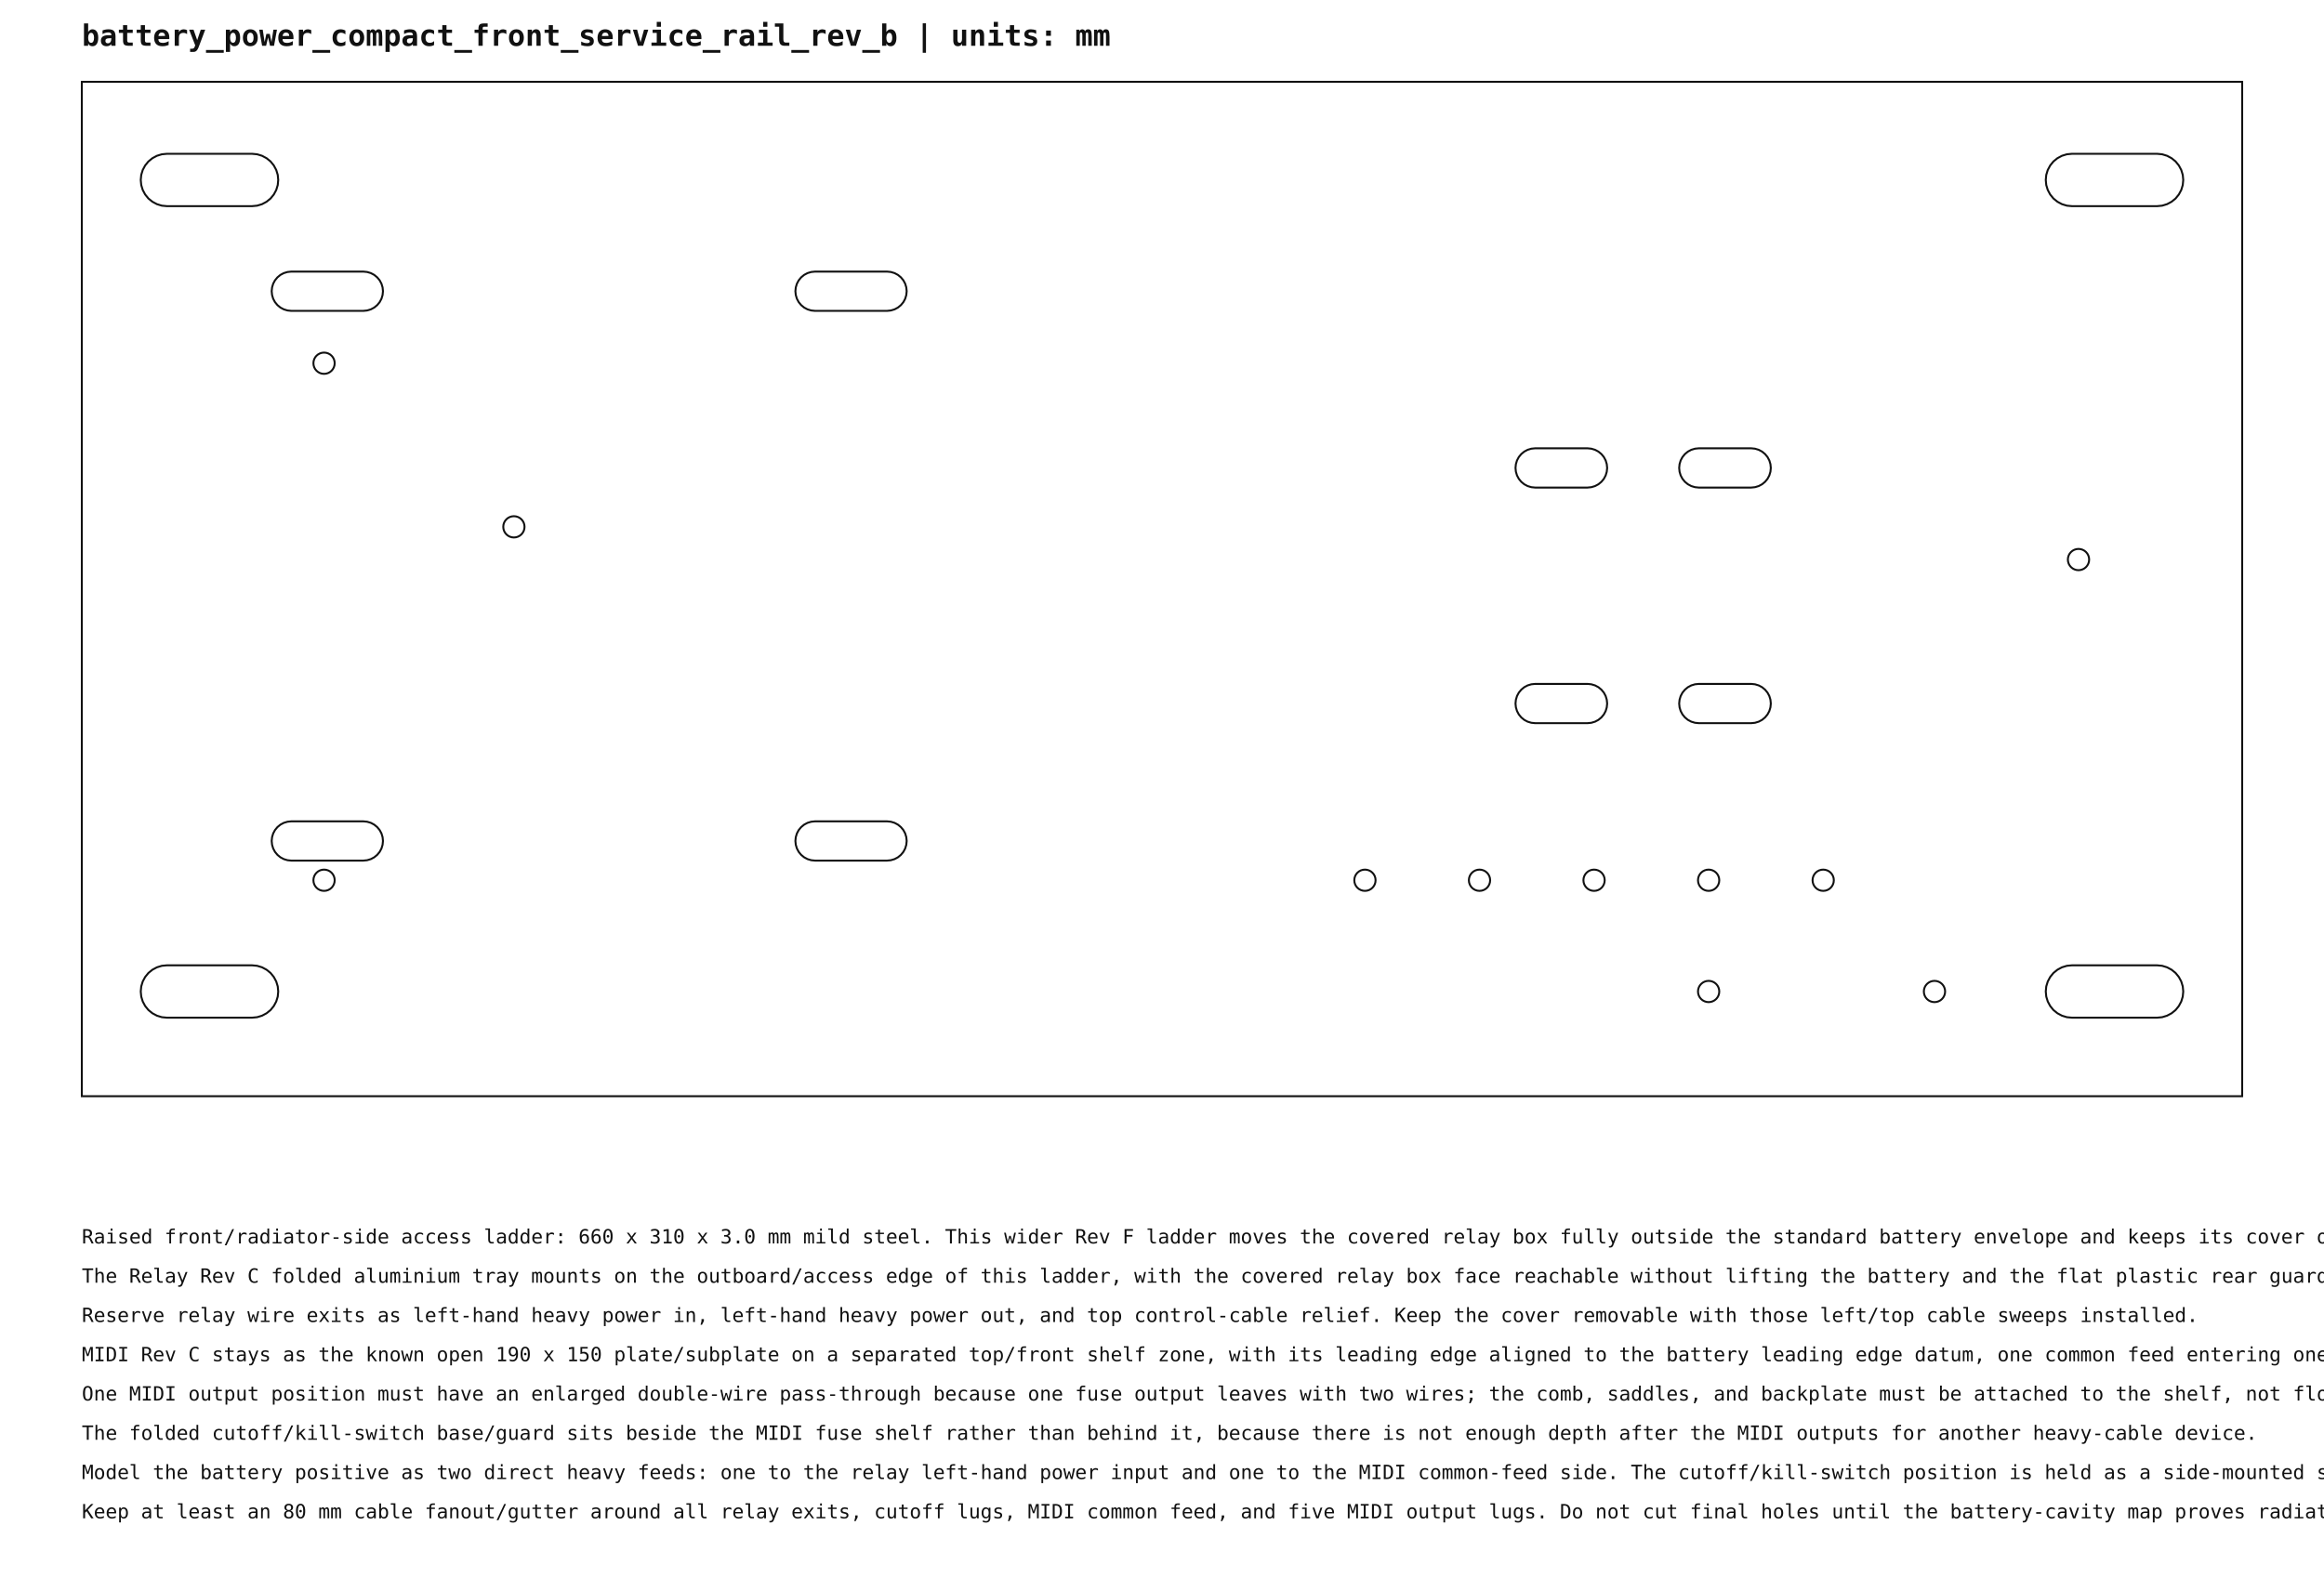
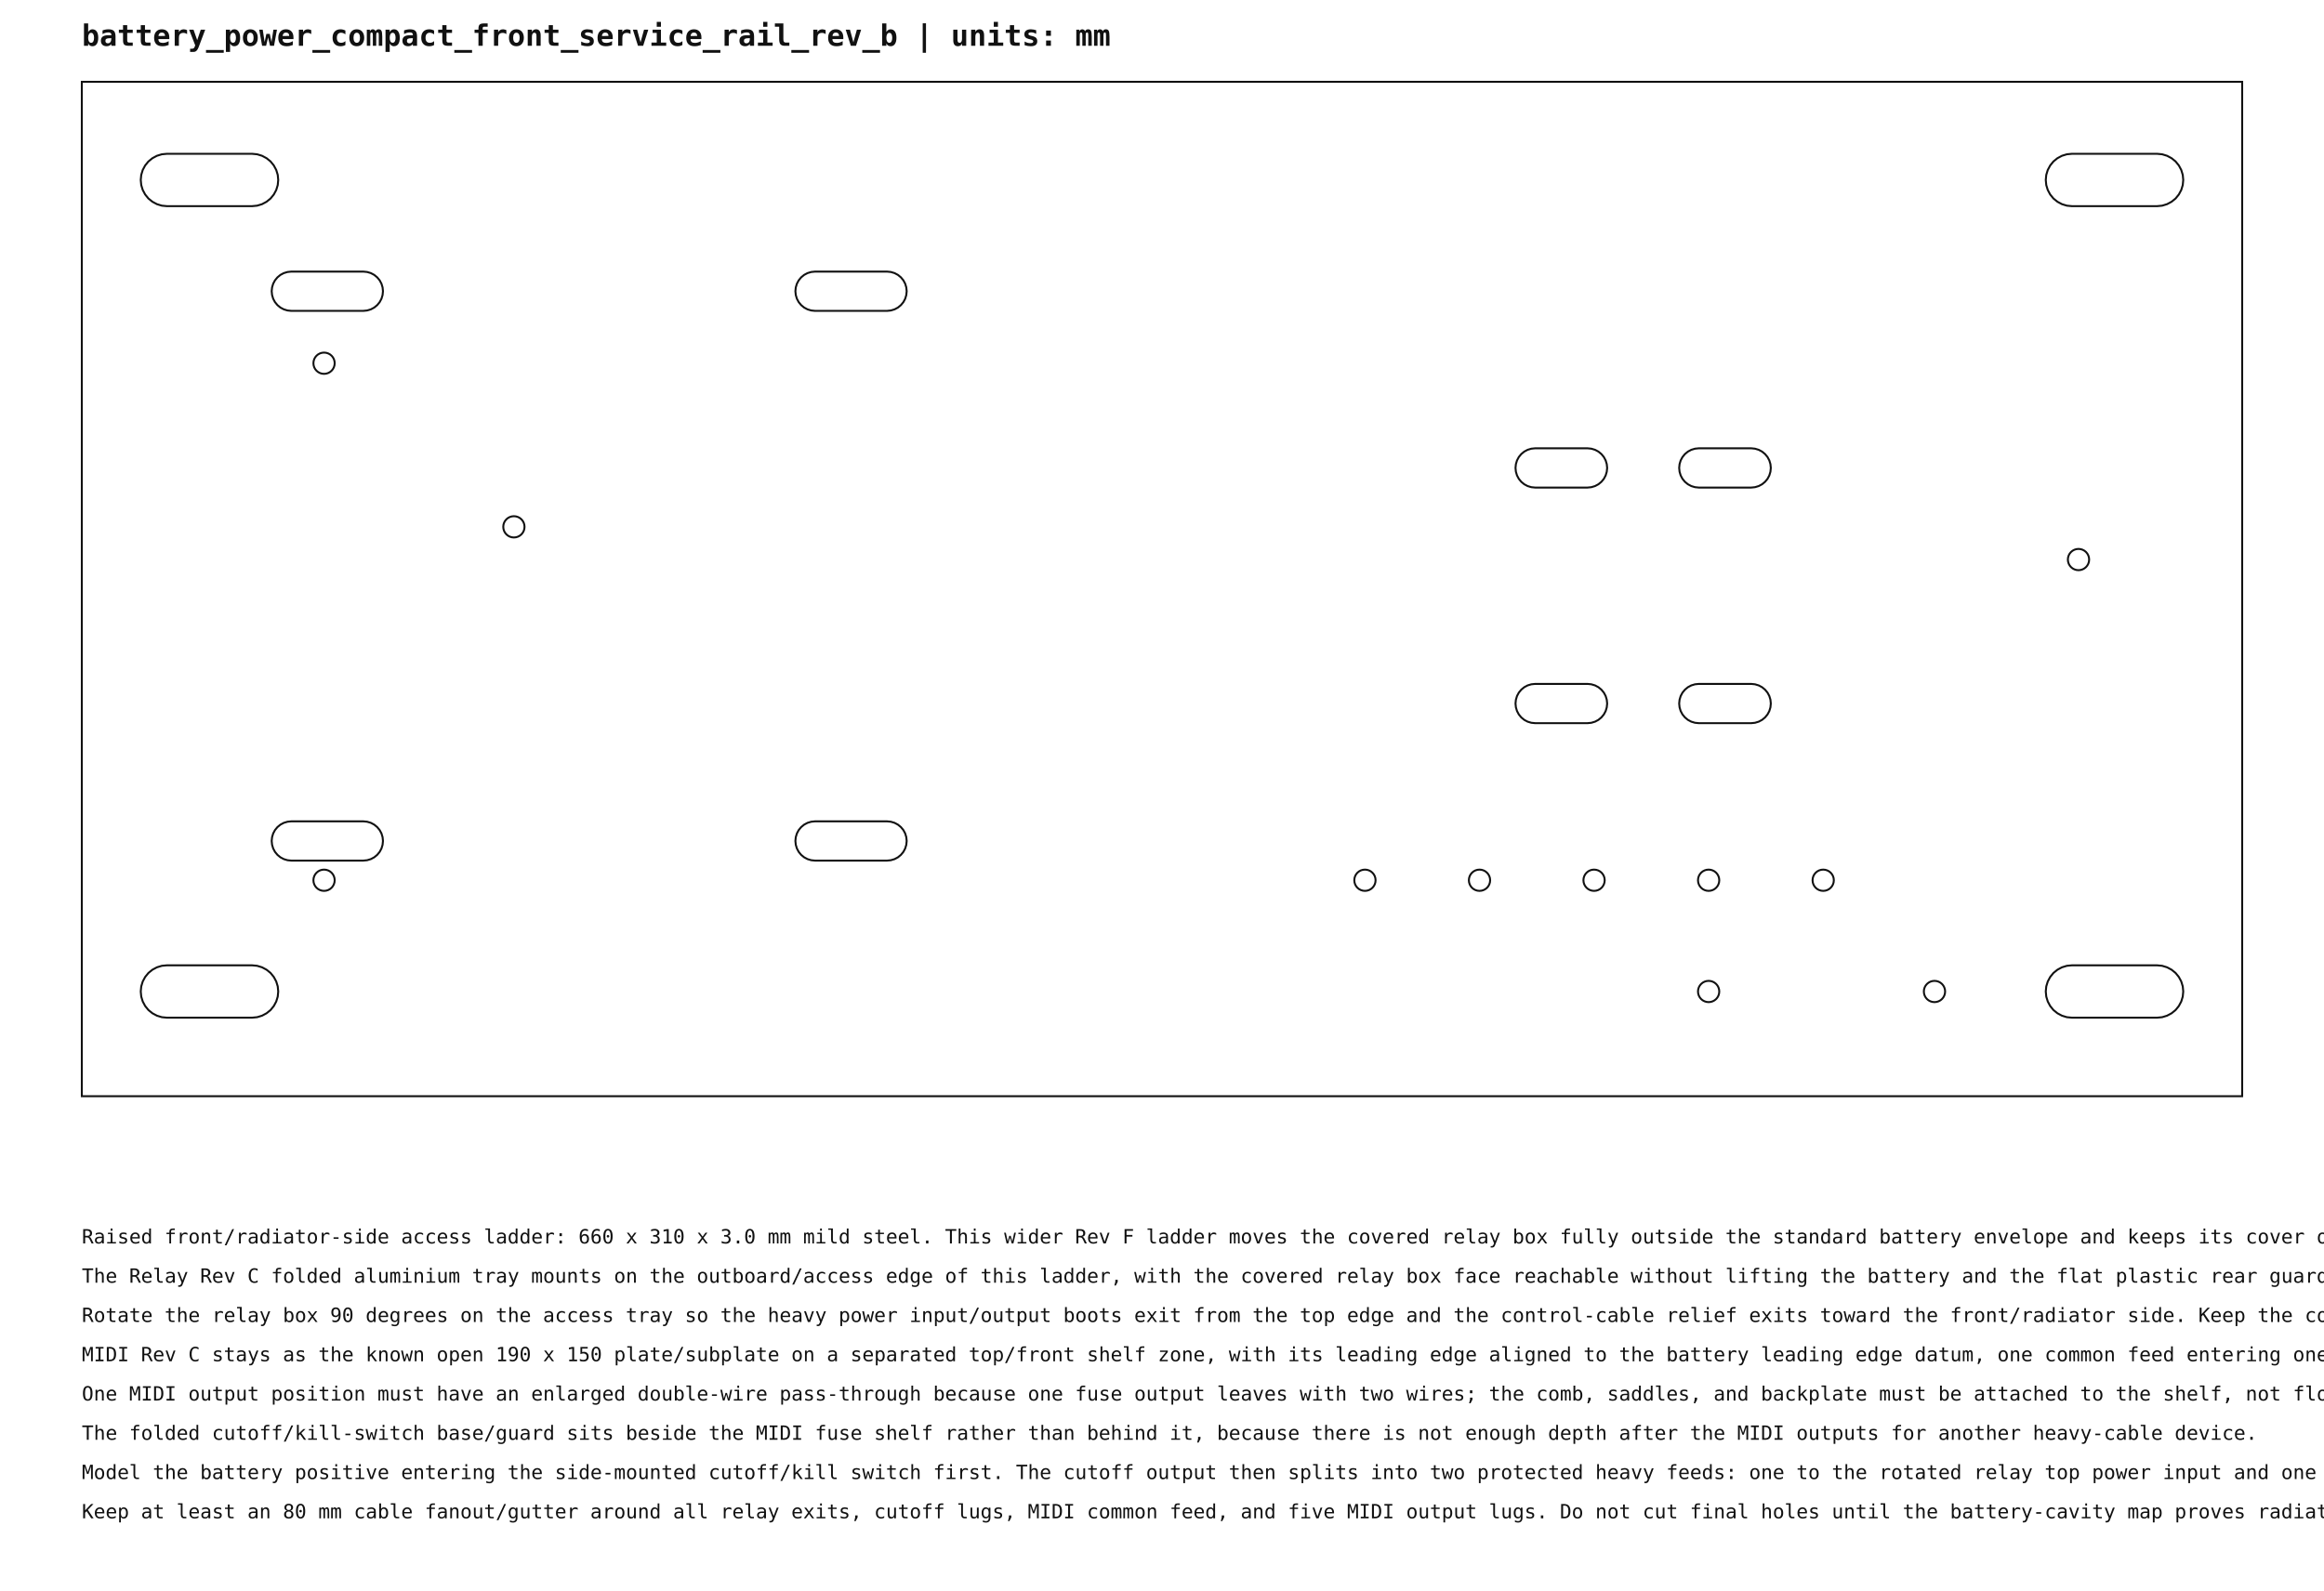
<svg xmlns="http://www.w3.org/2000/svg" width="710mm" height="486mm" viewBox="0 0 710 486">
  <style>
    .cut { fill: none; stroke: #111; stroke-width: 0.6; }
    .aux { fill: none; stroke: #666; stroke-width: 0.35; }
    .bend { stroke: #0b5fff; stroke-width: 0.4; stroke-dasharray: 3 2; }
    .title { font: 700 9px monospace; fill: #111; }
    .note { font: 6px monospace; fill: #111; }
  </style>
  <text x="25" y="14" class="title">battery_power_compact_front_service_rail_rev_b  |  units: mm</text>
  <g transform="translate(25,25)">
    <polygon class="cut" points="0,0 660,0 660,310 0,310" />
    <polygon class="cut" points="18,30 18.15,28.44 18.61,26.94 19.35,25.56 20.34,24.34 21.56,23.35 22.94,22.61 24.44,22.15 26,22 52,22 53.56,22.15 55.06,22.61 56.44,23.35 57.66,24.34 58.65,25.56 59.39,26.94 59.85,28.44 60,30 60,30 59.85,31.56 59.39,33.06 58.65,34.44 57.66,35.66 56.44,36.65 55.06,37.39 53.56,37.85 52,38 26,38 24.44,37.85 22.94,37.39 21.56,36.65 20.34,35.66 19.35,34.44 18.61,33.06 18.15,31.56 18,30" />
    <polygon class="cut" points="600,30 600.15,28.44 600.61,26.94 601.35,25.56 602.34,24.34 603.56,23.35 604.94,22.61 606.44,22.15 608,22 634,22 635.56,22.15 637.06,22.61 638.44,23.35 639.66,24.34 640.65,25.56 641.39,26.94 641.85,28.44 642,30 642,30 641.85,31.56 641.39,33.06 640.65,34.44 639.66,35.66 638.44,36.65 637.06,37.39 635.56,37.85 634,38 608,38 606.44,37.85 604.94,37.39 603.56,36.65 602.34,35.66 601.35,34.44 600.61,33.06 600.15,31.56 600,30" />
    <polygon class="cut" points="18,278 18.15,276.44 18.61,274.94 19.35,273.56 20.34,272.34 21.56,271.35 22.94,270.61 24.44,270.15 26,270 52,270 53.56,270.15 55.06,270.61 56.44,271.35 57.66,272.34 58.65,273.56 59.39,274.94 59.85,276.44 60,278 60,278 59.85,279.56 59.39,281.06 58.65,282.44 57.66,283.66 56.44,284.65 55.06,285.39 53.56,285.85 52,286 26,286 24.44,285.85 22.94,285.39 21.56,284.65 20.34,283.66 19.35,282.44 18.61,281.06 18.15,279.56 18,278" />
    <polygon class="cut" points="600,278 600.15,276.44 600.61,274.94 601.35,273.56 602.34,272.34 603.56,271.35 604.94,270.61 606.44,270.15 608,270 634,270 635.56,270.15 637.06,270.61 638.44,271.35 639.66,272.34 640.65,273.56 641.39,274.94 641.85,276.44 642,278 642,278 641.85,279.56 641.39,281.06 640.65,282.44 639.66,283.66 638.44,284.65 637.06,285.39 635.56,285.85 634,286 608,286 606.44,285.85 604.94,285.39 603.56,284.65 602.34,283.66 601.35,282.44 600.61,281.06 600.15,279.56 600,278" />
    <polygon class="cut" points="58,64 58.12,62.83 58.46,61.7 59.01,60.67 59.76,59.76 60.67,59.01 61.7,58.46 62.83,58.12 64,58 86,58 87.17,58.12 88.3,58.46 89.33,59.01 90.24,59.76 90.99,60.67 91.54,61.7 91.88,62.83 92,64 92,64 91.88,65.17 91.54,66.3 90.99,67.33 90.24,68.24 89.33,68.99 88.3,69.54 87.17,69.88 86,70 64,70 62.83,69.88 61.7,69.54 60.67,68.99 59.76,68.24 59.01,67.33 58.46,66.3 58.12,65.17 58,64" />
    <polygon class="cut" points="218,64 218.12,62.83 218.46,61.7 219.01,60.67 219.76,59.76 220.67,59.01 221.7,58.46 222.83,58.12 224,58 246,58 247.17,58.12 248.3,58.46 249.33,59.01 250.24,59.76 250.99,60.67 251.54,61.7 251.88,62.83 252,64 252,64 251.88,65.17 251.54,66.3 250.99,67.33 250.24,68.24 249.33,68.99 248.3,69.54 247.17,69.88 246,70 224,70 222.83,69.88 221.7,69.54 220.67,68.99 219.76,68.24 219.01,67.33 218.46,66.3 218.12,65.17 218,64" />
    <polygon class="cut" points="58,232 58.12,230.83 58.46,229.7 59.01,228.67 59.76,227.76 60.67,227.01 61.7,226.46 62.83,226.12 64,226 86,226 87.17,226.12 88.3,226.46 89.33,227.01 90.24,227.76 90.99,228.67 91.54,229.7 91.88,230.83 92,232 92,232 91.88,233.17 91.54,234.3 90.99,235.33 90.24,236.24 89.33,236.99 88.3,237.54 87.17,237.88 86,238 64,238 62.83,237.88 61.7,237.54 60.67,236.99 59.76,236.24 59.01,235.33 58.46,234.3 58.12,233.17 58,232" />
    <polygon class="cut" points="218,232 218.12,230.83 218.46,229.7 219.01,228.67 219.76,227.76 220.67,227.01 221.7,226.46 222.83,226.12 224,226 246,226 247.17,226.12 248.3,226.46 249.33,227.01 250.24,227.76 250.99,228.67 251.54,229.7 251.88,230.83 252,232 252,232 251.88,233.17 251.54,234.3 250.99,235.33 250.24,236.24 249.33,236.99 248.3,237.54 247.17,237.88 246,238 224,238 222.83,237.88 221.7,237.54 220.67,236.99 219.76,236.24 219.01,235.33 218.46,234.3 218.12,233.17 218,232" />
    <polygon class="cut" points="438,118 438.12,116.83 438.46,115.7 439.01,114.67 439.76,113.76 440.67,113.01 441.7,112.46 442.83,112.12 444,112 460,112 461.17,112.12 462.3,112.46 463.33,113.01 464.24,113.76 464.99,114.67 465.54,115.7 465.88,116.83 466,118 466,118 465.88,119.17 465.54,120.3 464.99,121.33 464.24,122.24 463.33,122.99 462.3,123.54 461.17,123.88 460,124 444,124 442.83,123.88 441.7,123.54 440.67,122.99 439.76,122.24 439.01,121.33 438.46,120.3 438.12,119.17 438,118" />
    <polygon class="cut" points="488,118 488.12,116.83 488.46,115.7 489.01,114.67 489.76,113.76 490.67,113.01 491.7,112.46 492.83,112.12 494,112 510,112 511.17,112.12 512.3,112.46 513.33,113.01 514.24,113.76 514.99,114.67 515.54,115.7 515.88,116.83 516,118 516,118 515.88,119.17 515.54,120.3 514.99,121.33 514.24,122.24 513.33,122.99 512.3,123.54 511.17,123.88 510,124 494,124 492.83,123.88 491.7,123.54 490.67,122.99 489.76,122.24 489.01,121.33 488.46,120.3 488.12,119.17 488,118" />
    <polygon class="cut" points="438,190 438.12,188.83 438.46,187.7 439.01,186.67 439.76,185.76 440.67,185.01 441.7,184.46 442.83,184.12 444,184 460,184 461.17,184.12 462.3,184.46 463.33,185.01 464.24,185.76 464.99,186.67 465.54,187.7 465.88,188.83 466,190 466,190 465.88,191.17 465.54,192.3 464.99,193.33 464.24,194.24 463.33,194.99 462.3,195.54 461.17,195.88 460,196 444,196 442.83,195.88 441.7,195.54 440.67,194.99 439.76,194.24 439.01,193.33 438.46,192.3 438.12,191.17 438,190" />
    <polygon class="cut" points="488,190 488.12,188.83 488.46,187.7 489.01,186.67 489.76,185.76 490.67,185.01 491.7,184.46 492.83,184.12 494,184 510,184 511.17,184.12 512.3,184.46 513.33,185.01 514.24,185.76 514.99,186.67 515.54,187.7 515.88,188.83 516,190 516,190 515.88,191.17 515.54,192.3 514.99,193.33 514.24,194.24 513.33,194.99 512.3,195.54 511.17,195.88 510,196 494,196 492.83,195.88 491.7,195.54 490.67,194.99 489.76,194.24 489.01,193.33 488.46,192.3 488.12,191.17 488,190" />
    <circle class="cut" cx="74" cy="86" r="3.25" />
    <circle class="cut" cx="132" cy="136" r="3.25" />
    <circle class="cut" cx="74" cy="244" r="3.25" />
    <circle class="cut" cx="392" cy="244" r="3.25" />
    <circle class="cut" cx="427" cy="244" r="3.25" />
    <circle class="cut" cx="462" cy="244" r="3.25" />
    <circle class="cut" cx="497" cy="244" r="3.25" />
    <circle class="cut" cx="532" cy="244" r="3.25" />
    <circle class="cut" cx="497" cy="278" r="3.25" />
    <circle class="cut" cx="566" cy="278" r="3.25" />
    <circle class="cut" cx="610" cy="146" r="3.25" />
  </g>
  <text x="25" y="380" class="note">Raised front/radiator-side access ladder: 660 x 310 x 3.0 mm mild steel. This wider Rev F ladder moves the covered relay box fully outside the standard battery envelope and keeps its cover openable with the battery installed.</text>
  <text x="25" y="392" class="note">The Relay Rev C folded aluminium tray mounts on the outboard/access edge of this ladder, with the covered relay box face reachable without lifting the battery and the flat plastic rear guard/underlay between the relay box and the metal tray.</text>
-   <text x="25" y="404" class="note">Reserve relay wire exits as left-hand heavy power in, left-hand heavy power out, and top control-cable relief. Keep the cover removable with those left/top cable sweeps installed.</text>
+   <text x="25" y="404" class="note">Rotate the relay box 90 degrees on the access tray so the heavy power input/output boots exit from the top edge and the control-cable relief exits toward the front/radiator side. Keep the cover removable with those top/front cable sweeps installed.</text>
  <text x="25" y="416" class="note">MIDI Rev C stays as the known open 190 x 150 plate/subplate on a separated top/front shelf zone, with its leading edge aligned to the battery leading edge datum, one common feed entering one side, and five heavy output cables leaving the opposite side through a seated comb/gland strip.</text>
  <text x="25" y="428" class="note">One MIDI output position must have an enlarged double-wire pass-through because one fuse output leaves with two wires; the comb, saddles, and backplate must be attached to the shelf, not floating.</text>
  <text x="25" y="440" class="note">The folded cutoff/kill-switch base/guard sits beside the MIDI fuse shelf rather than behind it, because there is not enough depth after the MIDI outputs for another heavy-cable device.</text>
-   <text x="25" y="452" class="note">Model the battery positive as two direct heavy feeds: one to the relay left-hand power input and one to the MIDI common-feed side. The cutoff/kill-switch position is held as a side-mounted service component, not the downstream splitter for relay and MIDI.</text>
+   <text x="25" y="452" class="note">Model the battery positive entering the side-mounted cutoff/kill switch first. The cutoff output then splits into two protected heavy feeds: one to the rotated relay top power input and one to the MIDI common-feed side.</text>
  <text x="25" y="464" class="note">Keep at least an 80 mm cable fanout/gutter around all relay exits, cutoff lugs, MIDI common feed, and five MIDI output lugs. Do not cut final holes until the battery-cavity map proves radiator, hose, steering, bonnet, tool, battery removal, and cable-bend clearance.</text>
</svg>
